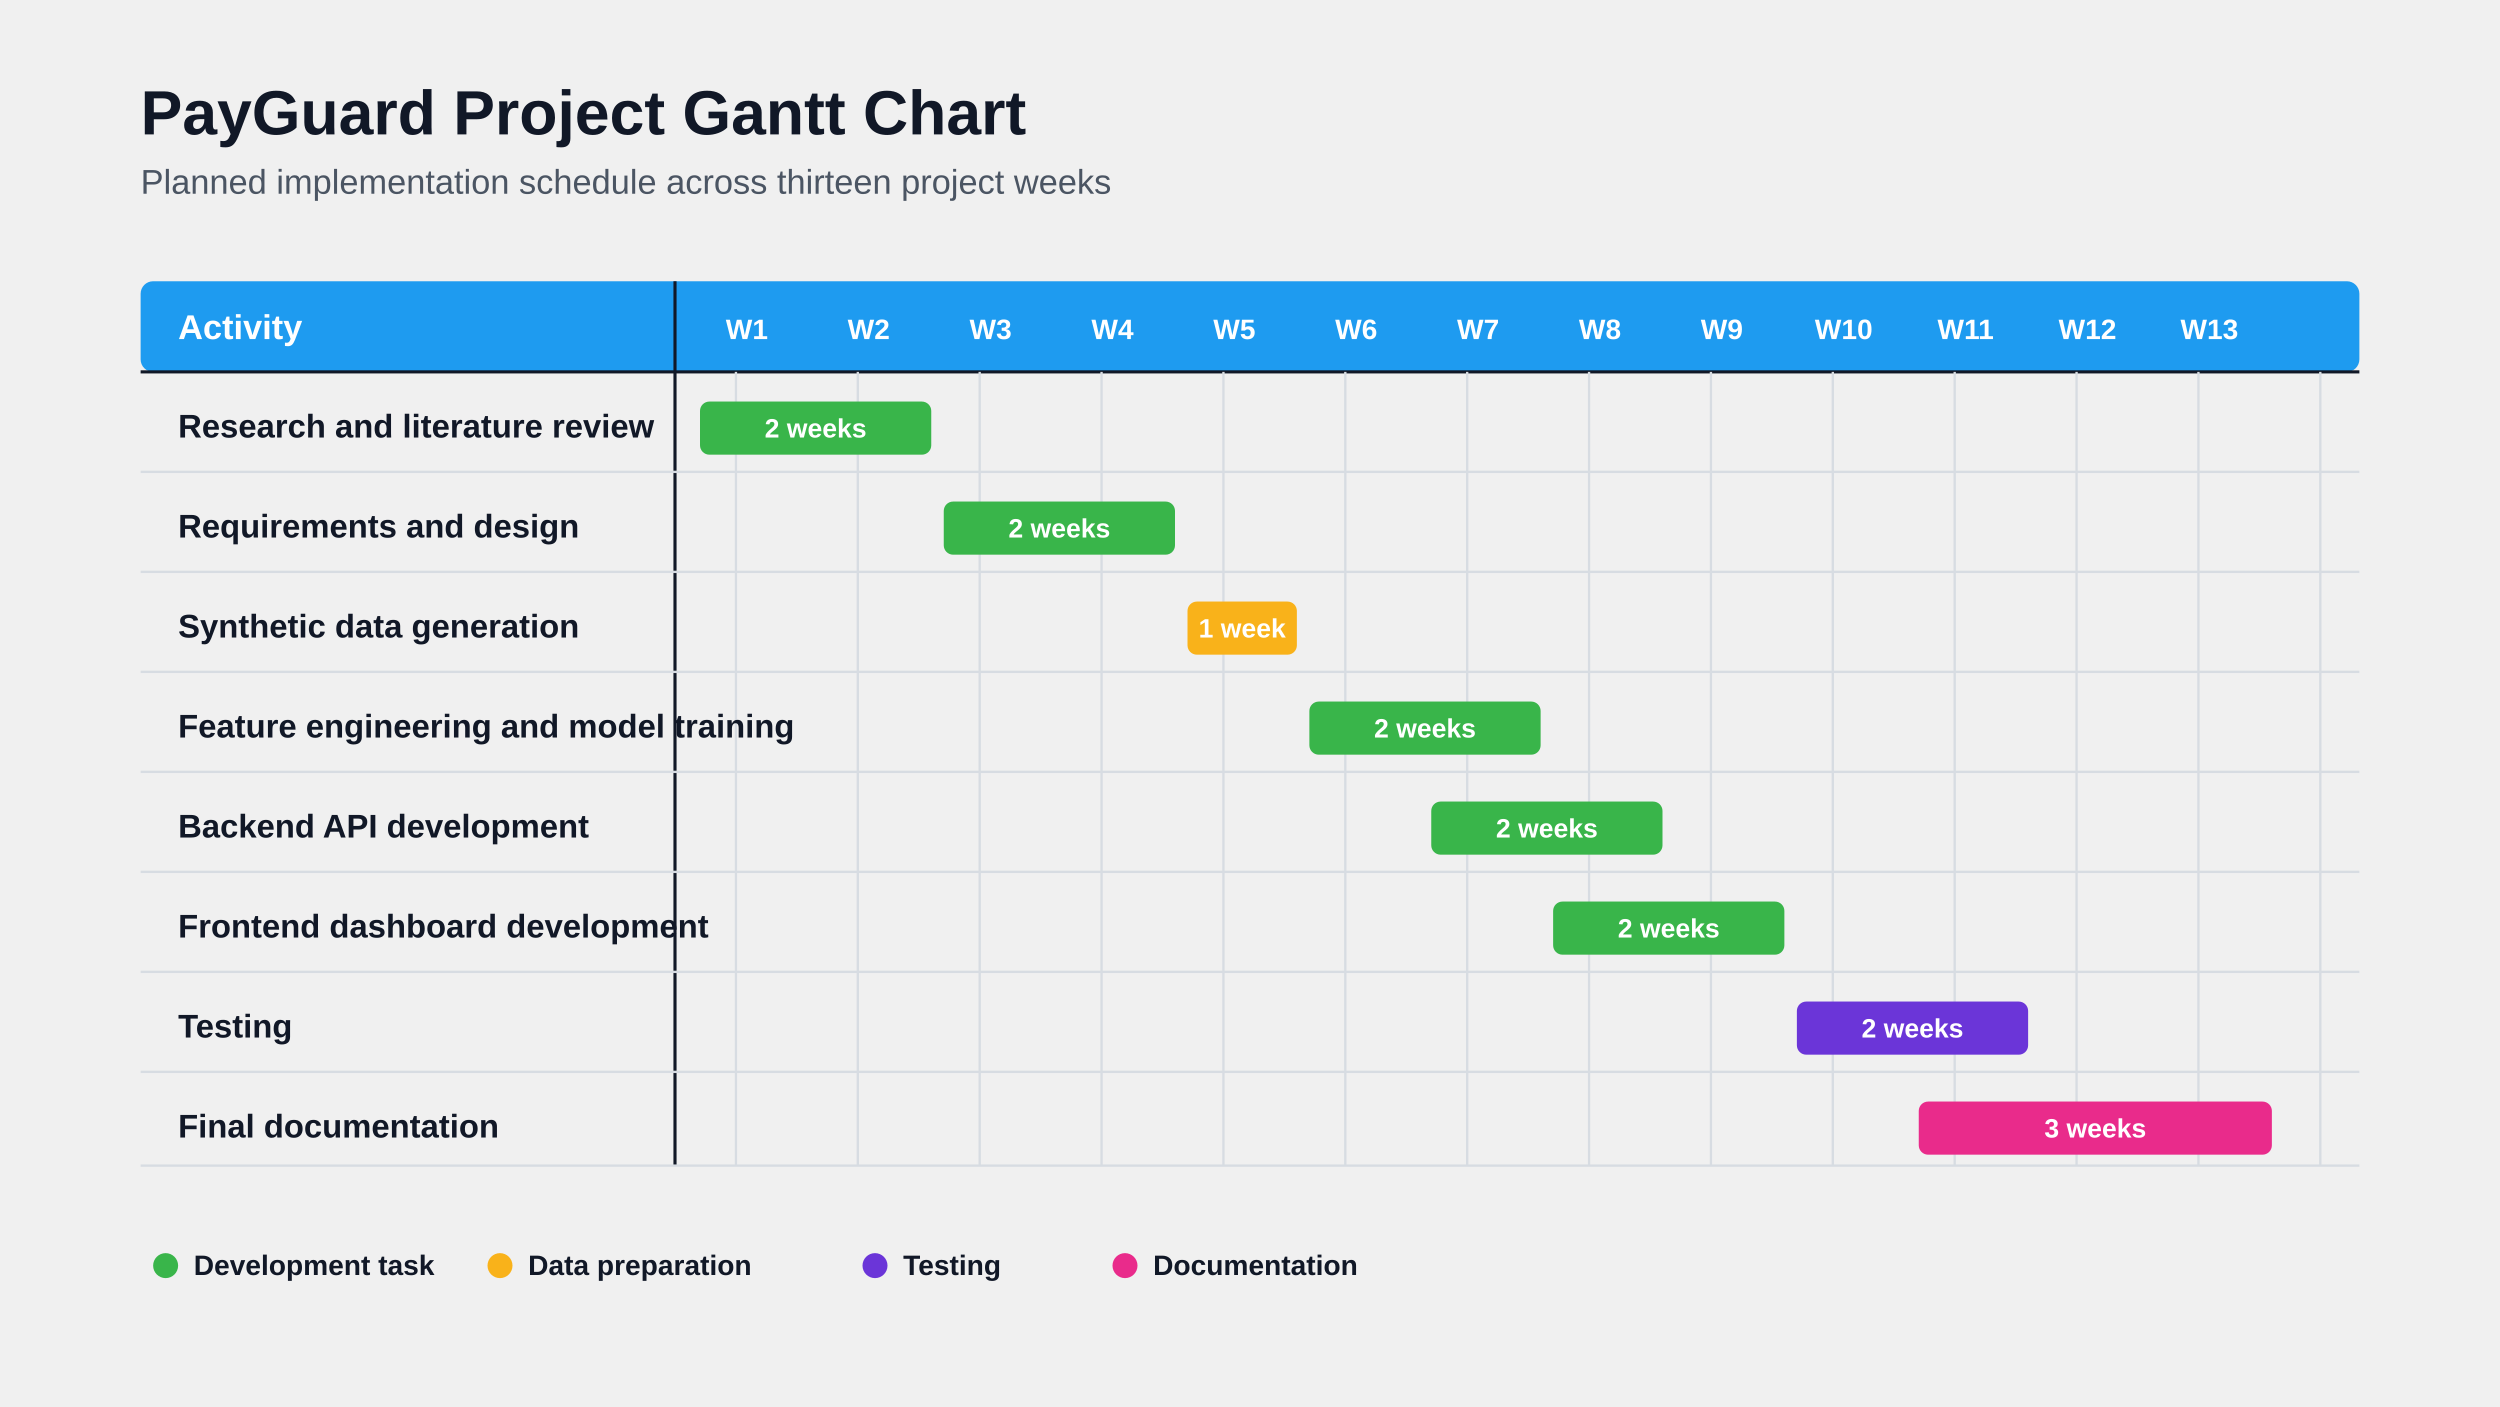
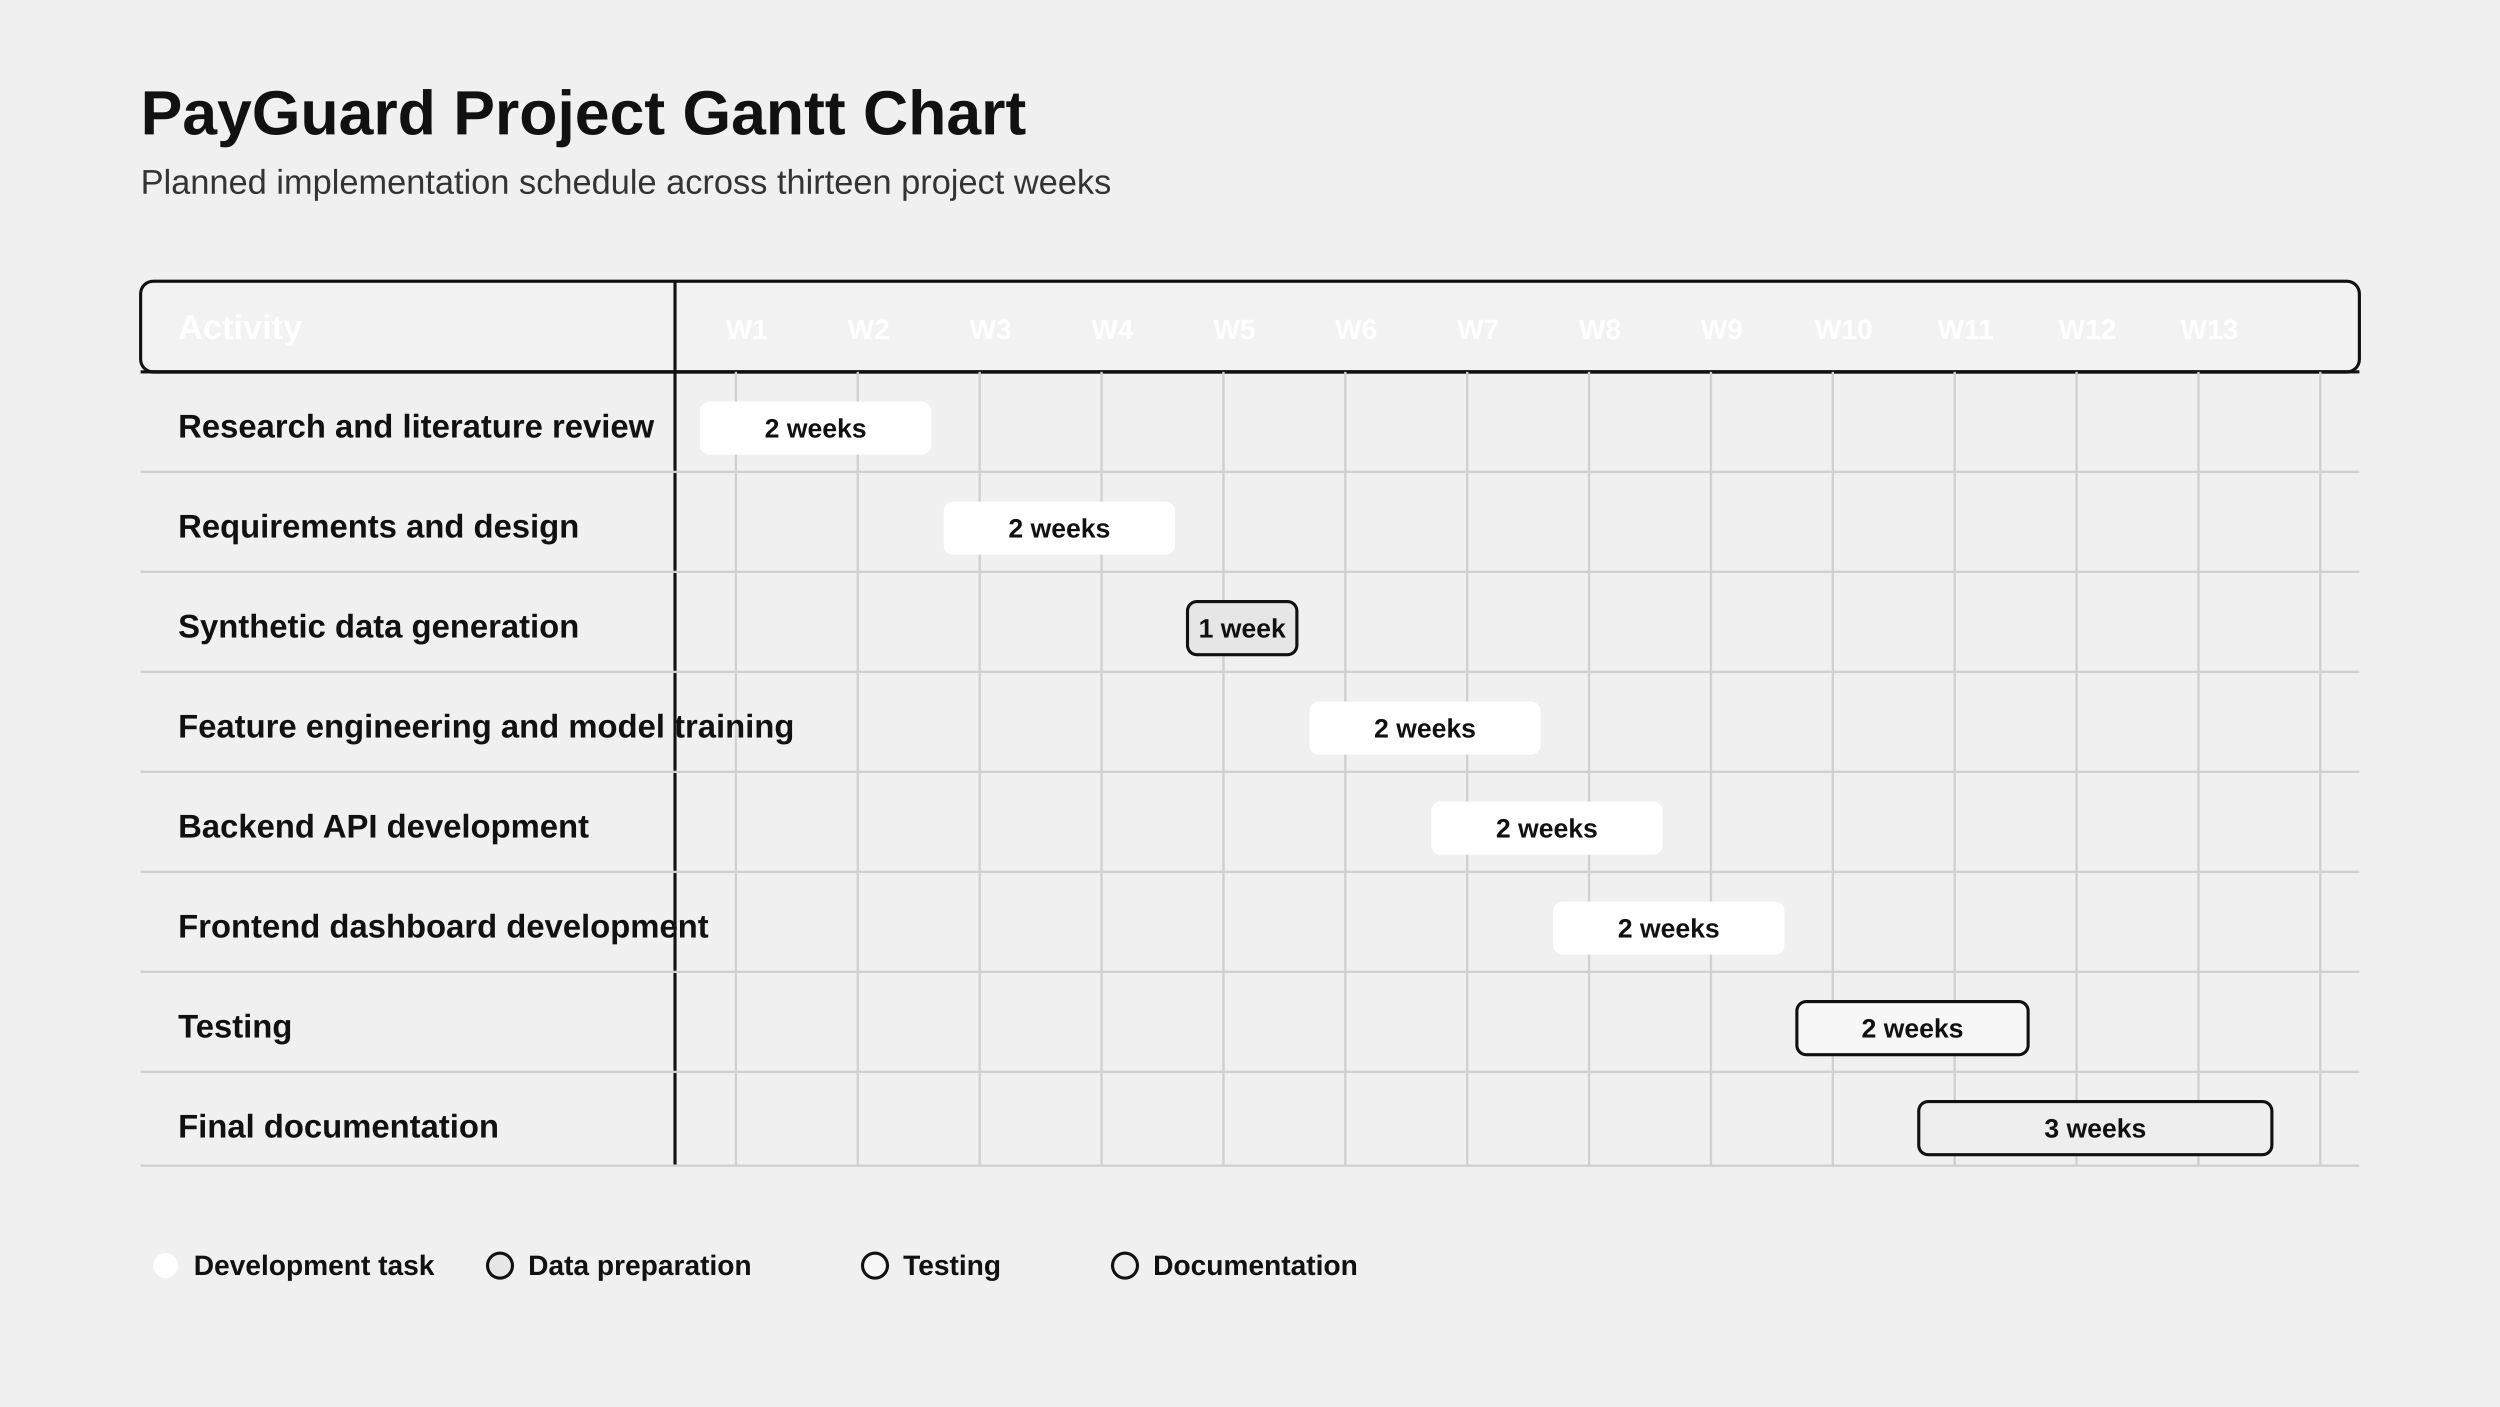
<svg xmlns="http://www.w3.org/2000/svg" width="1600" height="900" viewBox="0 0 1600 900" role="img" aria-labelledby="title desc">
  <defs>
    <style>
-       .title { fill: #111827; font-family: Calibri, Arial, sans-serif; font-size: 40px; font-weight: 700; }
-       .subtitle { fill: #4b5563; font-family: Calibri, Arial, sans-serif; font-size: 22px; }
-       .label { fill: #111827; font-family: Calibri, Arial, sans-serif; font-size: 21px; font-weight: 600; }
-       .small { fill: #111827; font-family: Calibri, Arial, sans-serif; font-size: 18px; font-weight: 600; }
-       .bartext { fill: #ffffff; font-family: Calibri, Arial, sans-serif; font-size: 17px; font-weight: 700; }
-       .grid { stroke: #d7dce2; stroke-width: 1.5; }
-       .axis { stroke: #111827; stroke-width: 2; }
-       .green { fill: #39b54a; }
-       .blue { fill: #1e9bf0; }
-       .orange { fill: #f9b21a; }
-       .purple { fill: #6b35d8; }
-       .pink { fill: #e92b8b; }
+       .title { fill: #111111; font-family: Calibri, Arial, sans-serif; font-size: 40px; font-weight: 700; }
+       .subtitle { fill: #333333; font-family: Calibri, Arial, sans-serif; font-size: 22px; }
+       .label { fill: #111111; font-family: Calibri, Arial, sans-serif; font-size: 21px; font-weight: 600; }
+       .small { fill: #111111; font-family: Calibri, Arial, sans-serif; font-size: 18px; font-weight: 600; }
+       .bartext { fill: #111111; font-family: Calibri, Arial, sans-serif; font-size: 17px; font-weight: 700; }
+       .grid { stroke: #d0d0d0; stroke-width: 1.5; }
+       .axis { stroke: #111111; stroke-width: 2; }
+       .green { fill: #ffffff; }
+       .blue { fill: #f2f2f2;  stroke: #111111; stroke-width: 2; }
+       .orange { fill: #e6e6e6;  stroke: #111111; stroke-width: 2; }
+       .purple { fill: #f7f7f7;  stroke: #111111; stroke-width: 2; }
+       .pink { fill: #eeeeee;  stroke: #111111; stroke-width: 2; }
    </style>
  </defs>
  <text x="90" y="86" class="title">PayGuard Project Gantt Chart</text>
  <text x="90" y="124" class="subtitle">Planned implementation schedule across thirteen project weeks</text>
  <g transform="translate(90 180)">
    <rect x="0" y="0" width="1420" height="58" rx="8" class="blue" />
    <text x="24" y="37" fill="#ffffff" font-family="Calibri, Arial, sans-serif" font-size="22" font-weight="700">Activity</text>
    <g fill="#ffffff" font-family="Calibri, Arial, sans-serif" font-size="18" font-weight="700" text-anchor="middle">
      <text x="388" y="37">W1</text>
      <text x="466" y="37">W2</text>
      <text x="544" y="37">W3</text>
      <text x="622" y="37">W4</text>
      <text x="700" y="37">W5</text>
      <text x="778" y="37">W6</text>
      <text x="856" y="37">W7</text>
      <text x="934" y="37">W8</text>
      <text x="1012" y="37">W9</text>
      <text x="1090" y="37">W10</text>
      <text x="1168" y="37">W11</text>
      <text x="1246" y="37">W12</text>
      <text x="1324" y="37">W13</text>
    </g>
    <line x1="0" y1="58" x2="1420" y2="58" class="axis" />
    <line x1="342" y1="0" x2="342" y2="566" class="axis" />
    <g class="grid">
      <line x1="381" y1="58" x2="381" y2="566" />
      <line x1="459" y1="58" x2="459" y2="566" />
      <line x1="537" y1="58" x2="537" y2="566" />
      <line x1="615" y1="58" x2="615" y2="566" />
      <line x1="693" y1="58" x2="693" y2="566" />
      <line x1="771" y1="58" x2="771" y2="566" />
      <line x1="849" y1="58" x2="849" y2="566" />
      <line x1="927" y1="58" x2="927" y2="566" />
      <line x1="1005" y1="58" x2="1005" y2="566" />
      <line x1="1083" y1="58" x2="1083" y2="566" />
      <line x1="1161" y1="58" x2="1161" y2="566" />
      <line x1="1239" y1="58" x2="1239" y2="566" />
      <line x1="1317" y1="58" x2="1317" y2="566" />
      <line x1="1395" y1="58" x2="1395" y2="566" />
    </g>
    <g class="grid">
      <line x1="0" y1="122" x2="1420" y2="122" />
      <line x1="0" y1="186" x2="1420" y2="186" />
      <line x1="0" y1="250" x2="1420" y2="250" />
      <line x1="0" y1="314" x2="1420" y2="314" />
      <line x1="0" y1="378" x2="1420" y2="378" />
      <line x1="0" y1="442" x2="1420" y2="442" />
      <line x1="0" y1="506" x2="1420" y2="506" />
      <line x1="0" y1="566" x2="1420" y2="566" />
    </g>
    <g class="label">
      <text x="24" y="100">Research and literature review</text>
      <text x="24" y="164">Requirements and design</text>
      <text x="24" y="228">Synthetic data generation</text>
      <text x="24" y="292">Feature engineering and model training</text>
      <text x="24" y="356">Backend API development</text>
      <text x="24" y="420">Frontend dashboard development</text>
      <text x="24" y="484">Testing</text>
      <text x="24" y="548">Final documentation</text>
    </g>
    <g>
      <rect x="358" y="77" width="148" height="34" rx="6" class="green" />
      <rect x="514" y="141" width="148" height="34" rx="6" class="green" />
      <rect x="670" y="205" width="70" height="34" rx="6" class="orange" />
      <rect x="748" y="269" width="148" height="34" rx="6" class="green" />
      <rect x="826" y="333" width="148" height="34" rx="6" class="green" />
      <rect x="904" y="397" width="148" height="34" rx="6" class="green" />
      <rect x="1060" y="461" width="148" height="34" rx="6" class="purple" />
      <rect x="1138" y="525" width="226" height="34" rx="6" class="pink" />
    </g>
    <g text-anchor="middle" class="bartext">
      <text x="432" y="100">2 weeks</text>
      <text x="588" y="164">2 weeks</text>
      <text x="705" y="228">1 week</text>
      <text x="822" y="292">2 weeks</text>
      <text x="900" y="356">2 weeks</text>
      <text x="978" y="420">2 weeks</text>
      <text x="1134" y="484">2 weeks</text>
      <text x="1251" y="548">3 weeks</text>
    </g>
    <g transform="translate(0 630)">
      <circle cx="16" cy="0" r="8" class="green" />
      <text x="34" y="6" class="small">Development task</text>
      <circle cx="230" cy="0" r="8" class="orange" />
      <text x="248" y="6" class="small">Data preparation</text>
      <circle cx="470" cy="0" r="8" class="purple" />
      <text x="488" y="6" class="small">Testing</text>
      <circle cx="630" cy="0" r="8" class="pink" />
      <text x="648" y="6" class="small">Documentation</text>
    </g>
  </g>
</svg>
